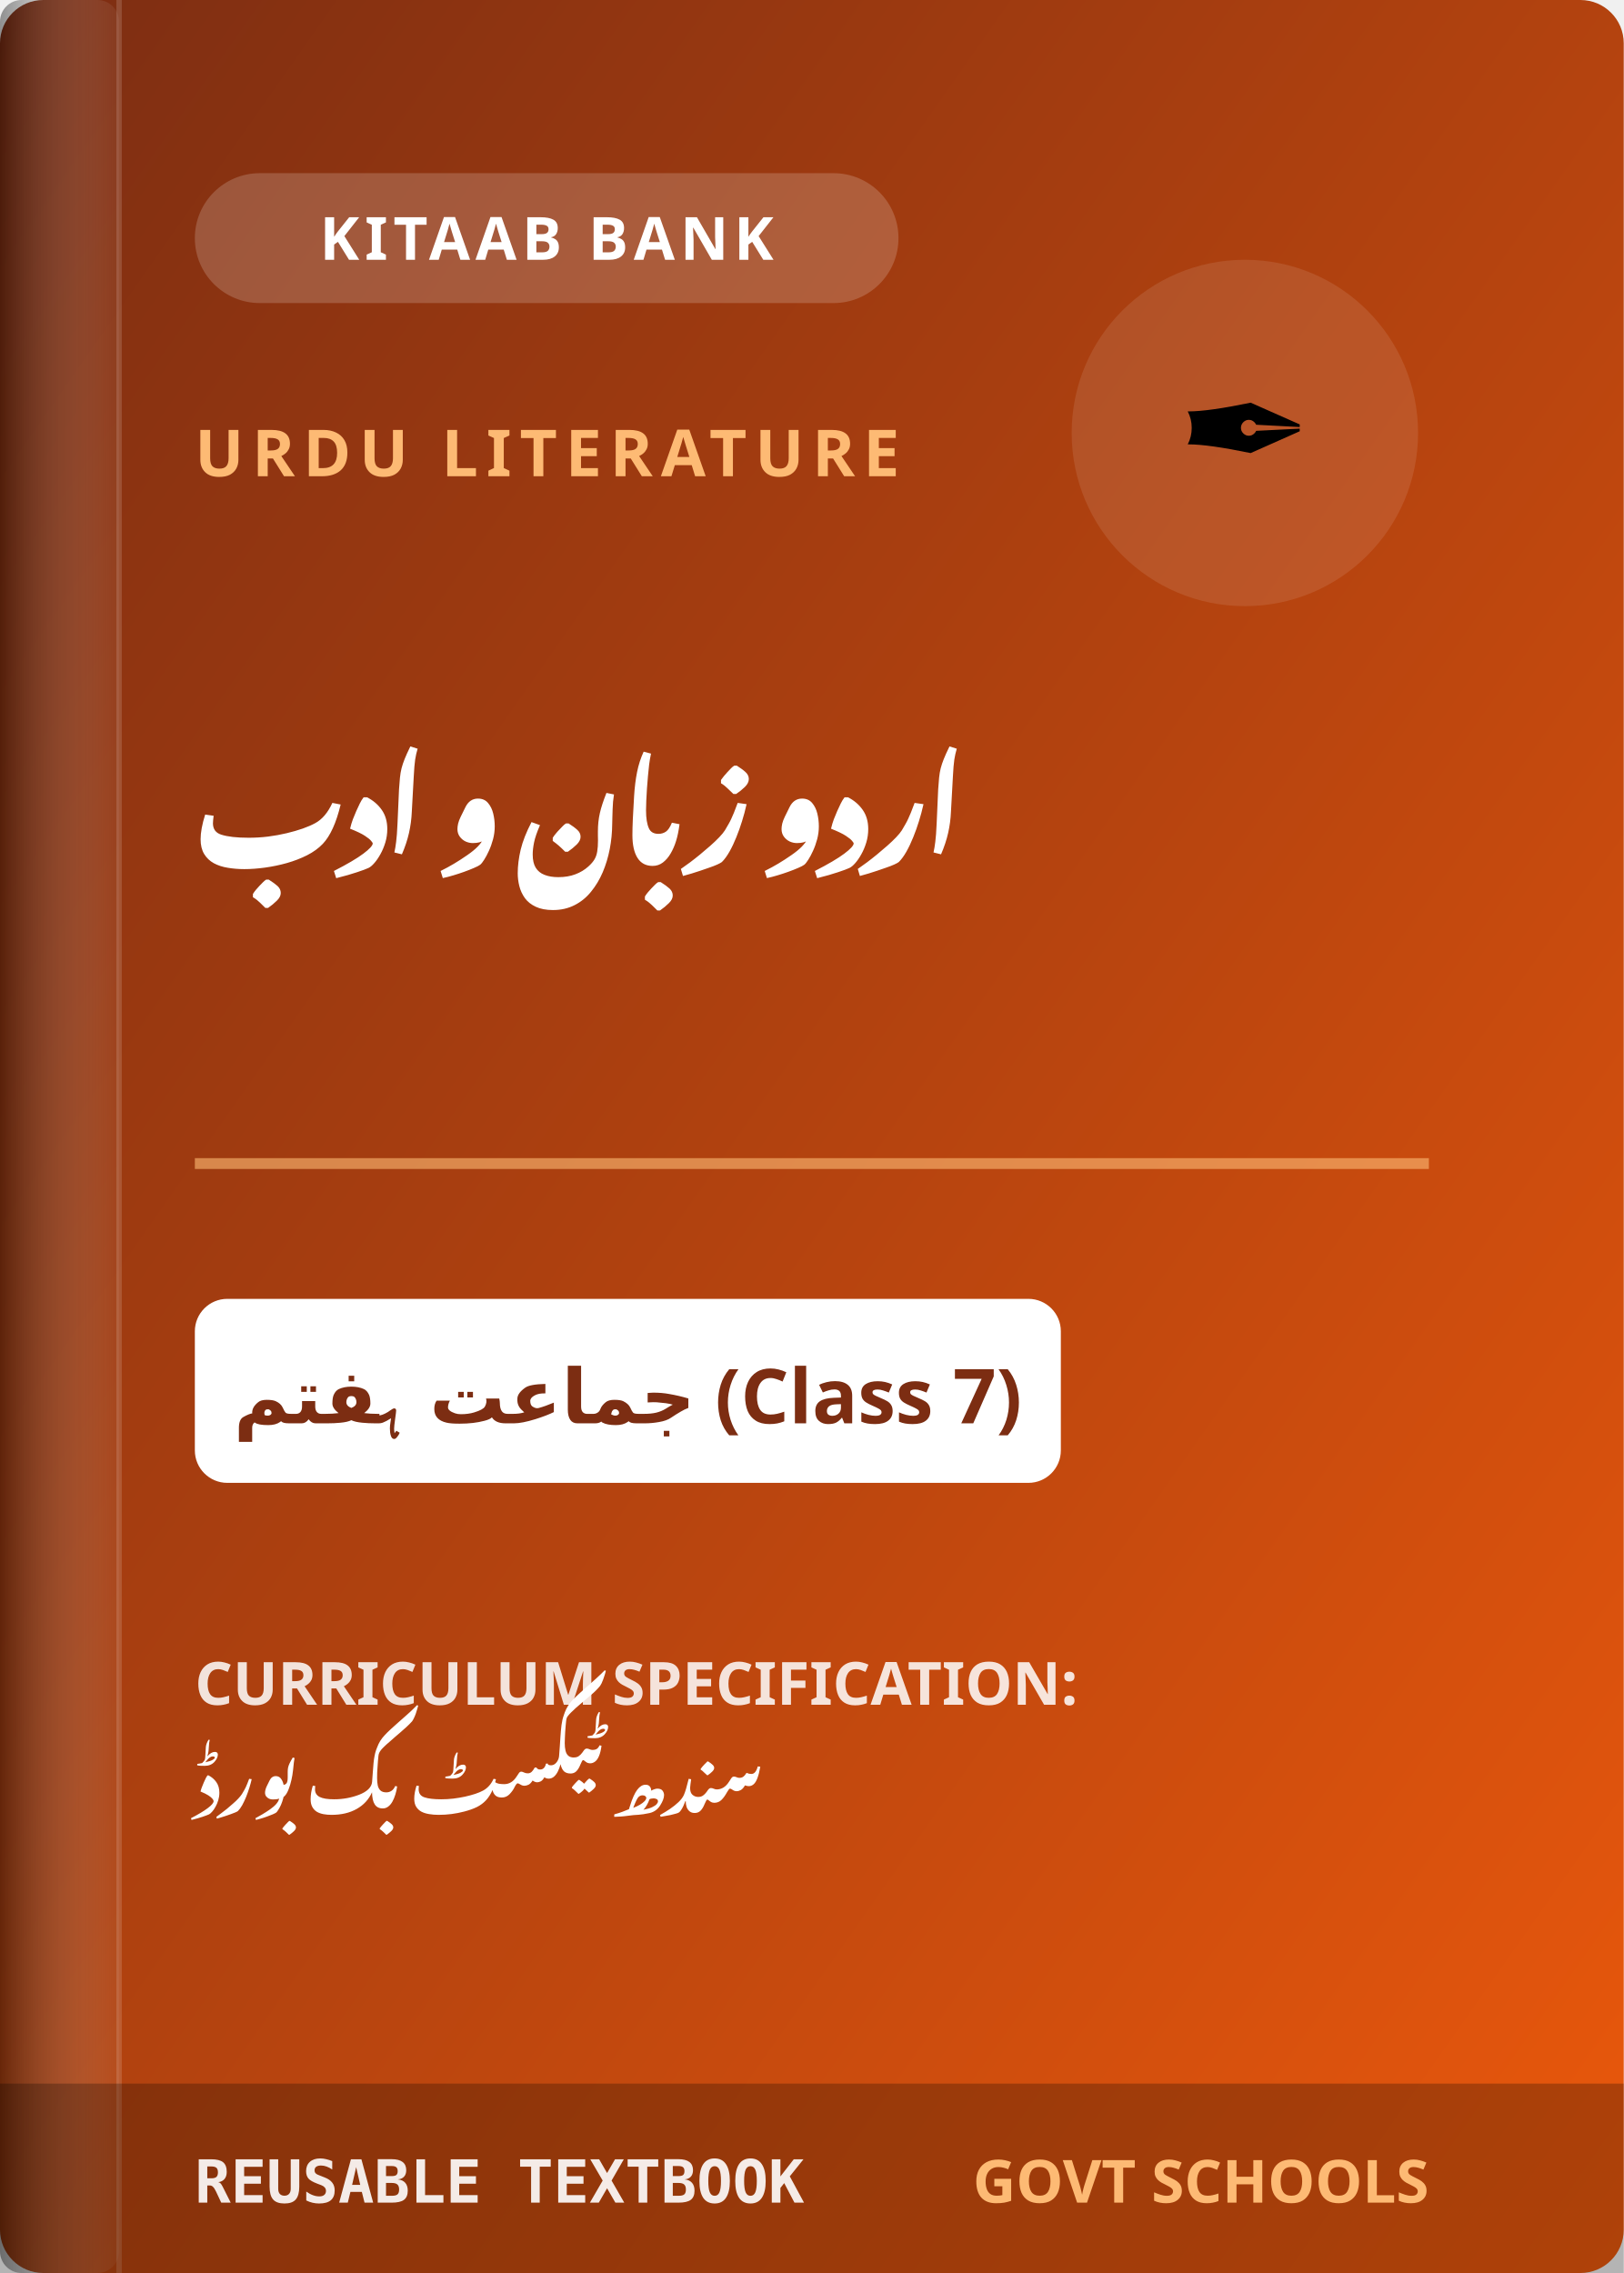
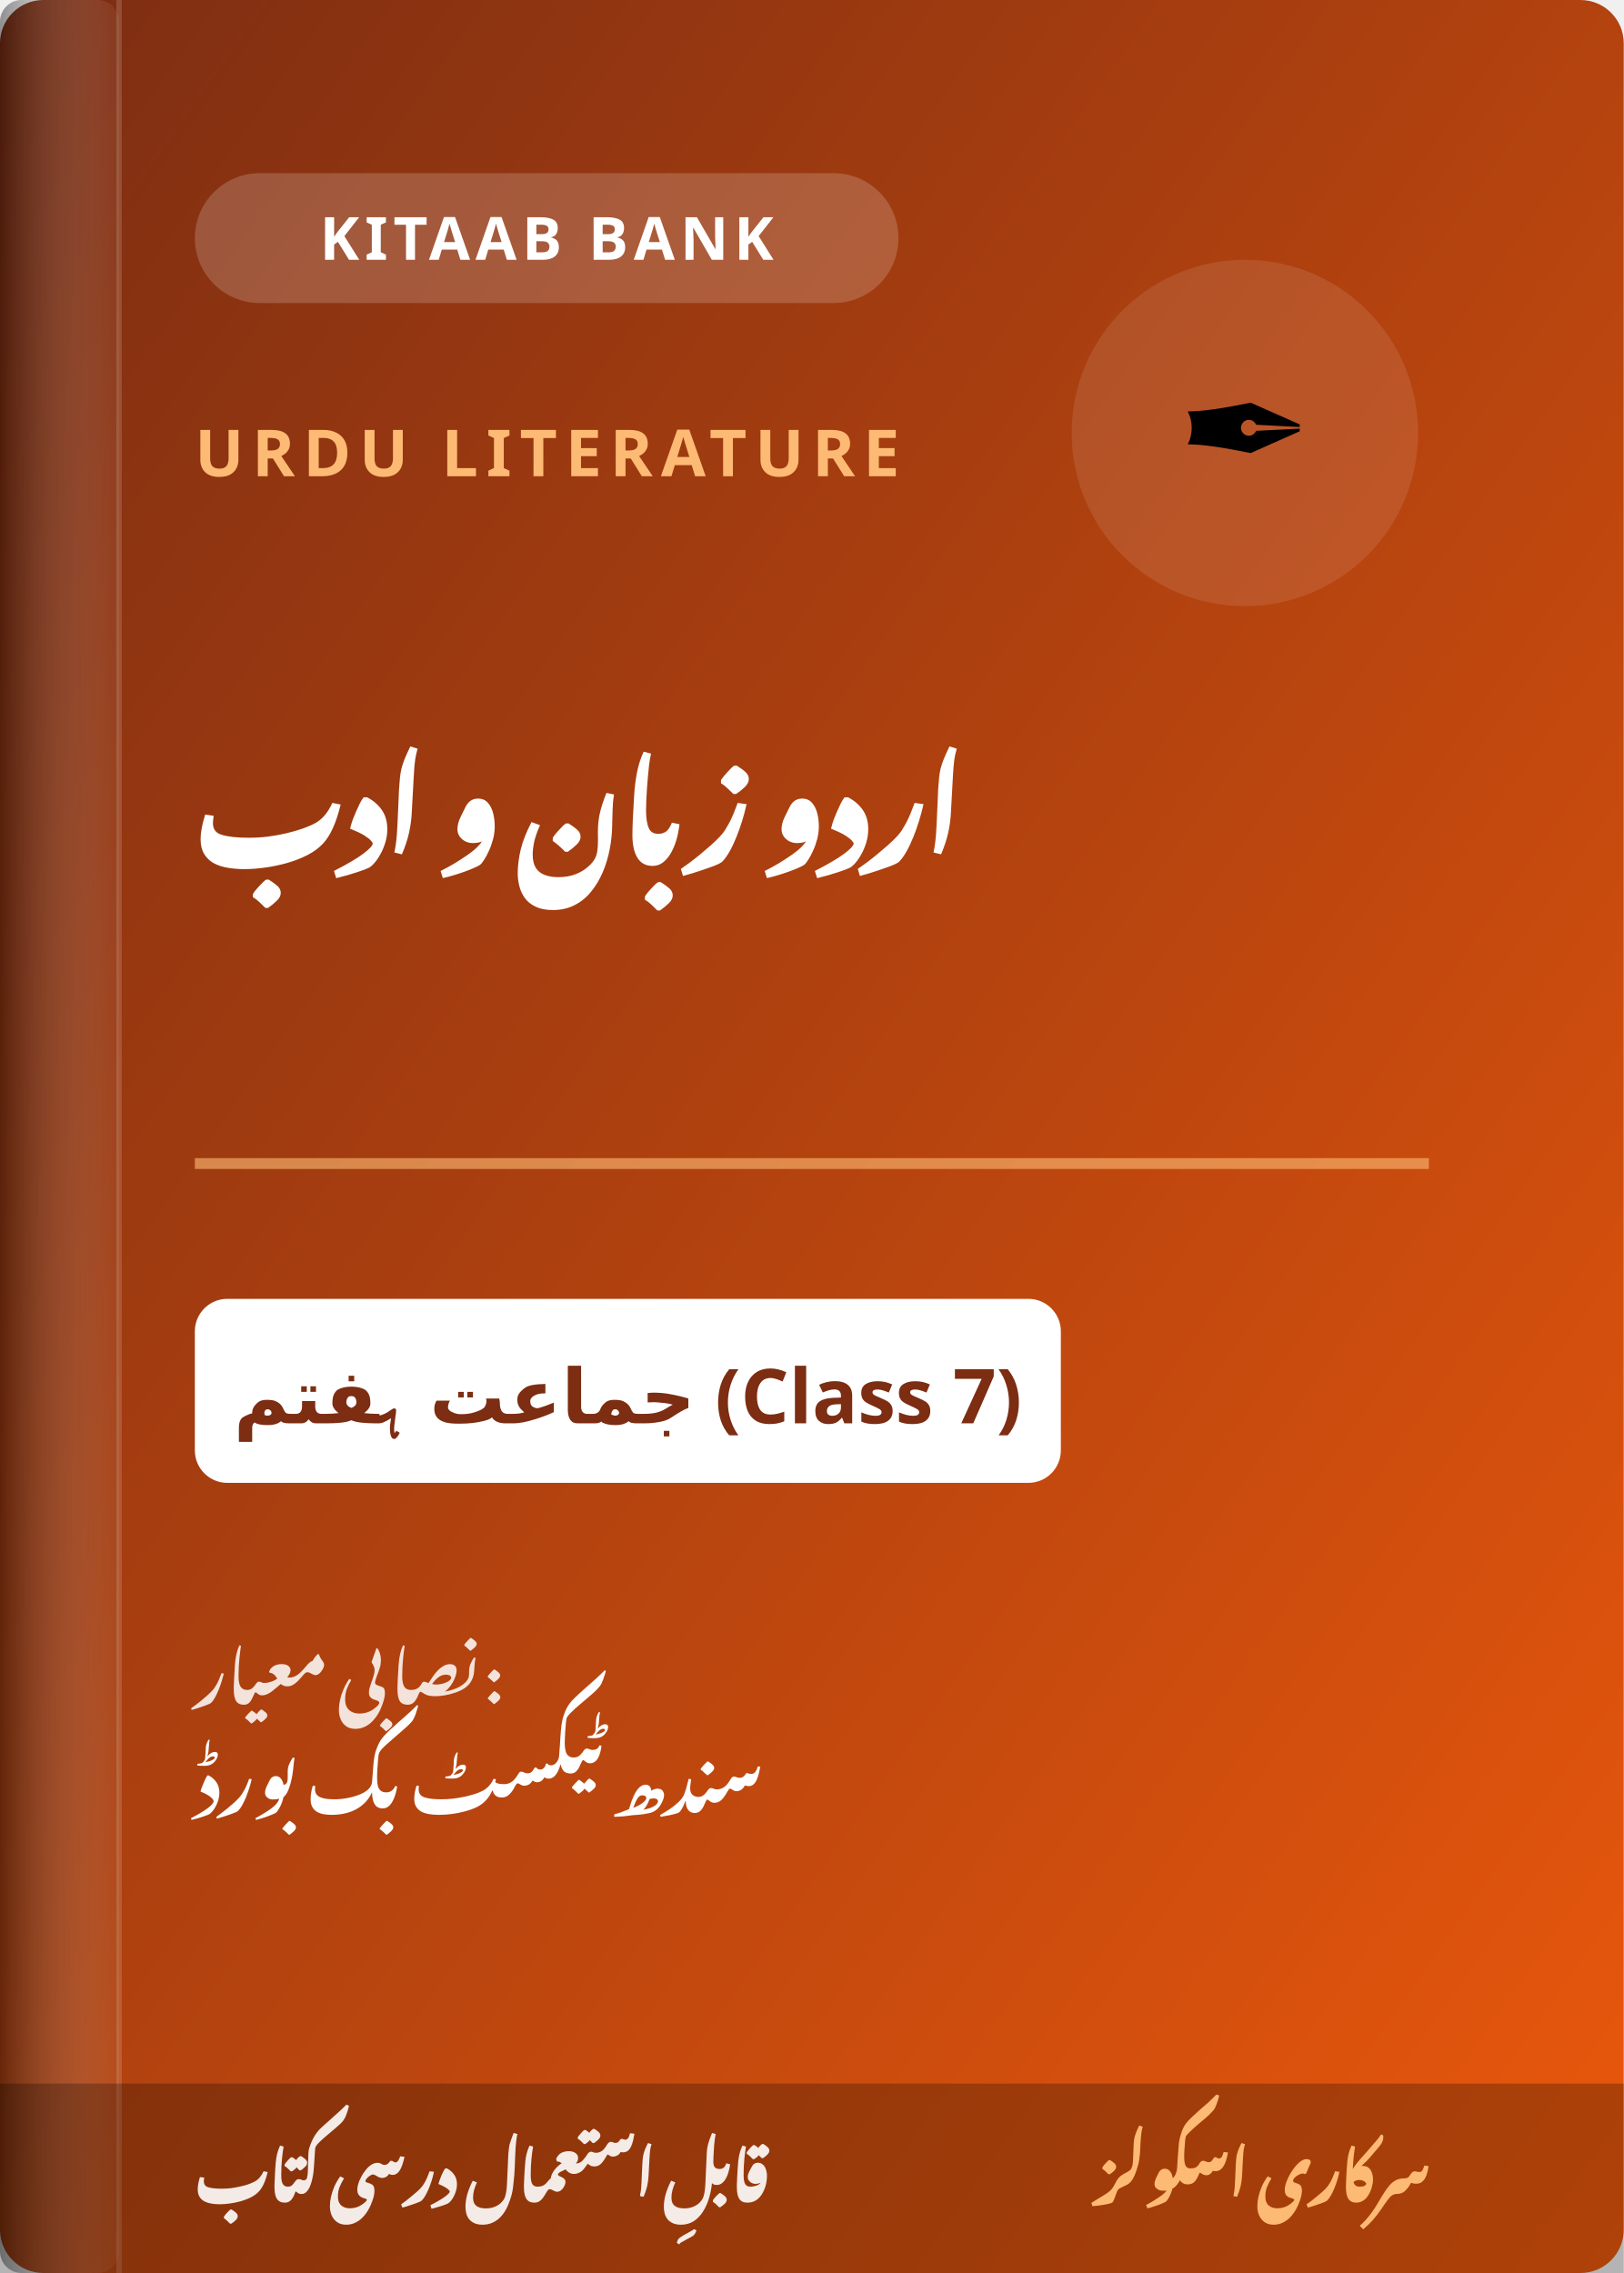
<svg xmlns="http://www.w3.org/2000/svg" viewBox="0 0 300 420" width="300" height="420">
  <defs>
    <linearGradient id="grad_urdu7" x1="0%" y1="0%" x2="100%" y2="100%">
      <stop offset="0%" stop-color="#7c2d12" />
      <stop offset="100%" stop-color="#ea580c" />
    </linearGradient>
    <linearGradient id="spine" x1="0%" y1="0%" x2="100%" y2="0%">
      <stop offset="0%" stop-color="rgba(0,0,0,0.4)" />
      <stop offset="100%" stop-color="rgba(255,255,255,0.05)" />
    </linearGradient>
  </defs>
  <rect width="300" height="420" rx="8" fill="url(#grad_urdu7)" />
  <rect width="22" height="420" rx="4" fill="url(#spine)" />
  <line x1="22" y1="0" x2="22" y2="420" stroke="rgba(255,255,255,0.15)" stroke-width="1" />
  <rect x="36" y="32" width="130" height="24" rx="12" fill="rgba(255,255,255,0.18)" />
  <text x="101" y="48" fill="#ffffff" font-family="system-ui, sans-serif" font-size="11" font-weight="700" text-anchor="middle" letter-spacing="1">KITAAB BANK</text>
  <text x="36" y="88" fill="#fdba74" font-family="system-ui, sans-serif" font-size="12" font-weight="700" letter-spacing="1.5">URDU LITERATURE</text>
  <circle cx="230" cy="80" r="32" fill="rgba(255,255,255,0.1)" />
  <text x="230" y="90" font-size="30" text-anchor="middle">✒️</text>
  <text x="36" y="160" fill="#ffffff" font-family="system-ui, 'Noto Nastaliq Urdu', sans-serif" font-size="22" font-weight="800">
    اردو زبان و ادب
  </text>
  <text x="36" y="190" fill="#ffffff" font-family="system-ui, 'Noto Nastaliq Urdu', sans-serif" font-size="18" font-weight="700">
    
  </text>
  <line x1="36" y1="215" x2="264" y2="215" stroke="#fdba74" stroke-width="2" opacity="0.6" />
  <rect x="36" y="240" width="160" height="34" rx="6" fill="#ffffff" />
  <text x="116" y="263" fill="#7c2d12" font-family="system-ui, sans-serif" font-size="14" font-weight="800" text-anchor="middle">
    جماعت ہفتم (Class 7)
  </text>
-   <text x="36" y="315" fill="rgba(255,255,255,0.85)" font-family="system-ui, sans-serif" font-size="11" font-weight="600">
-     CURRICULUM SPECIFICATION:
+   <text x="36" y="315" fill="rgba(255,255,255,0.85)" font-family="system-ui, 'Noto Nastaliq Urdu', sans-serif" font-size="12" font-weight="600">
+     نصابی معیار:
  </text>
  <text x="36" y="335" fill="#ffffff" font-family="system-ui, 'Noto Nastaliq Urdu', sans-serif" font-size="13" font-weight="600">
    سندھ ٹیکسٹ بک بورڈ
  </text>
  <rect x="0" y="385" width="300" height="35" rx="0" fill="rgba(0,0,0,0.25)" />
-   <text x="36" y="407" fill="rgba(255,255,255,0.9)" font-family="monospace" font-size="11" font-weight="700">REUSABLE TEXTBOOK</text>
-   <text x="264" y="407" fill="#fdba74" font-family="system-ui, sans-serif" font-size="11" font-weight="700" text-anchor="end">GOVT SCHOOLS</text>
+   <text x="36" y="407" fill="rgba(255,255,255,0.9)" font-family="system-ui, 'Noto Nastaliq Urdu', sans-serif" font-size="11" font-weight="700">قابلِ استعمال درسی کتاب</text>
+   <text x="264" y="407" fill="#fdba74" font-family="system-ui, 'Noto Nastaliq Urdu', sans-serif" font-size="11" font-weight="700" text-anchor="end">سرکاری اسکولز</text>
</svg>
